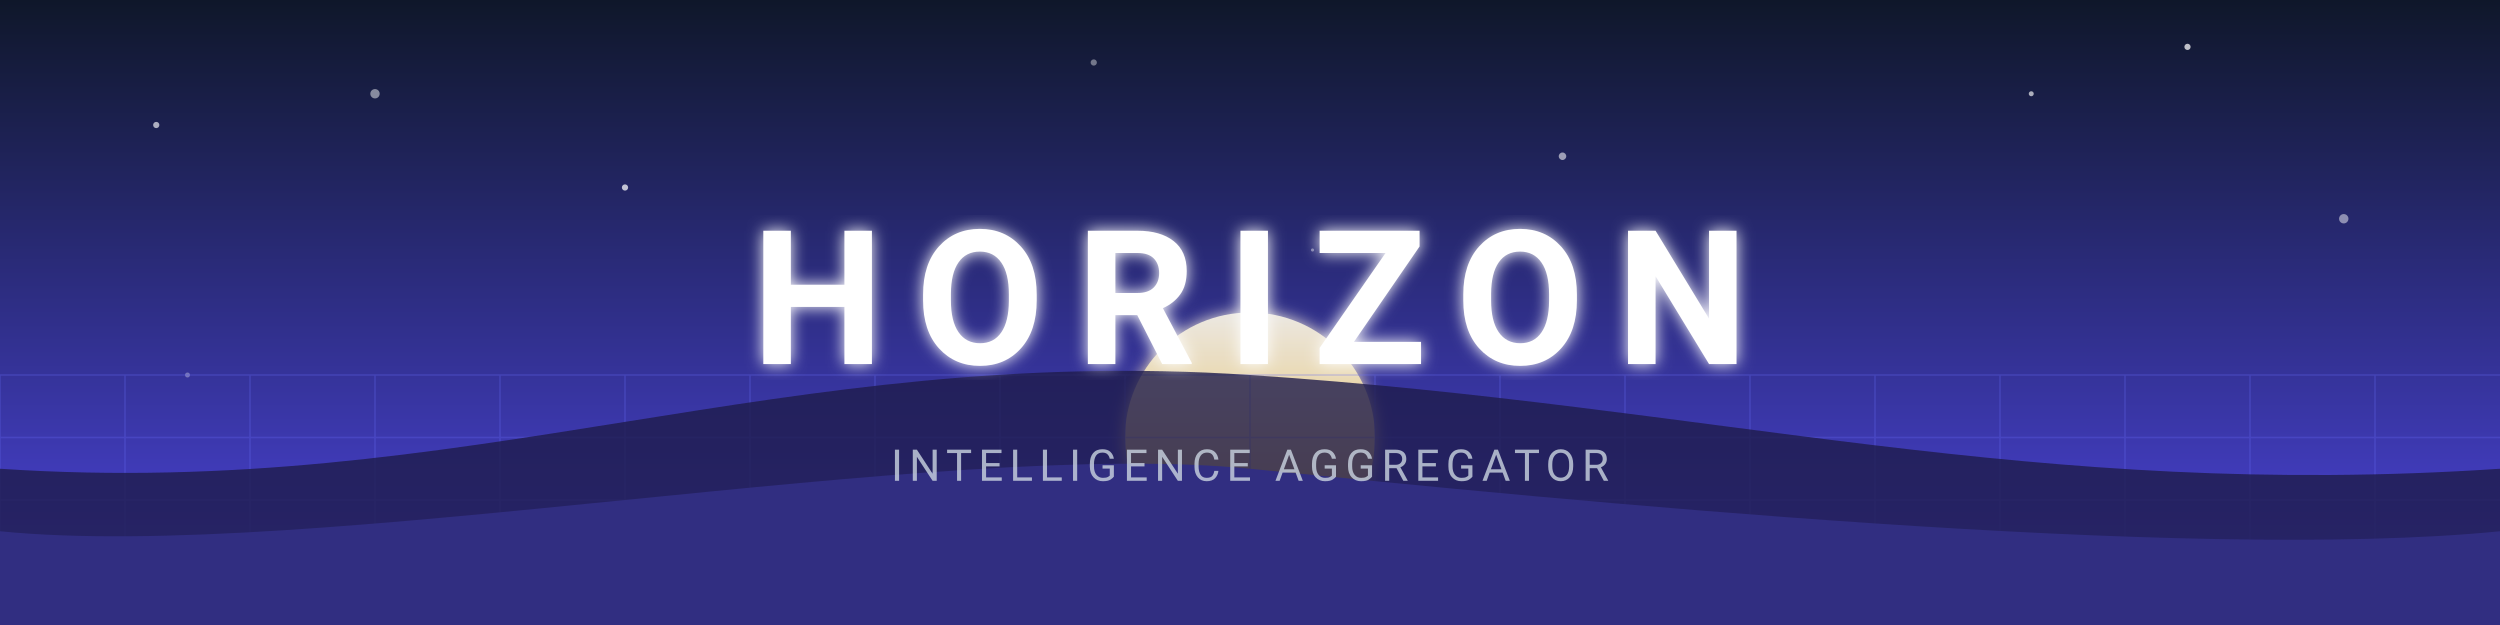
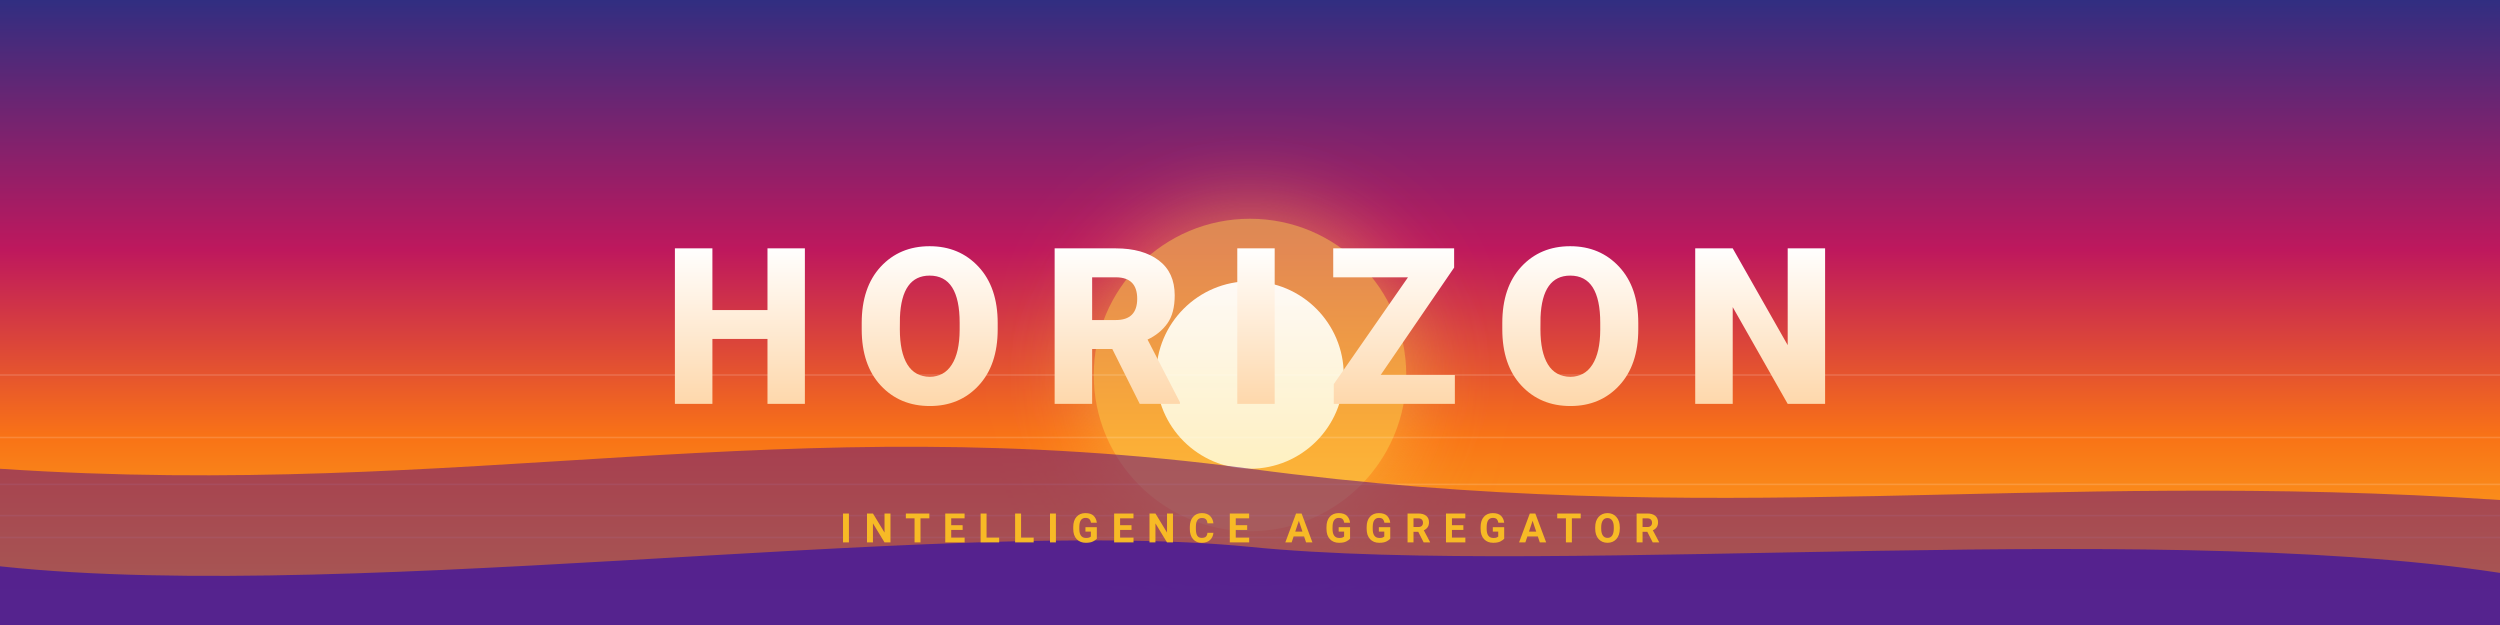
<svg xmlns="http://www.w3.org/2000/svg" viewBox="0 0 800 200" width="800" height="200">
  <defs>
    <linearGradient id="skyGradient" x1="0%" y1="0%" x2="0%" y2="100%">
-       <stop offset="0%" style="stop-color:#0f172a;stop-opacity:1" />
-       <stop offset="100%" style="stop-color:#4f46e5;stop-opacity:1" />
+       <stop offset="0%" style="stop-color:#312e81;stop-opacity:1" />
+       <stop offset="40%" style="stop-color:#be185d;stop-opacity:1" />
+       <stop offset="70%" style="stop-color:#f97316;stop-opacity:1" />
+       <stop offset="100%" style="stop-color:#fbbf24;stop-opacity:1" />
    </linearGradient>
-     <filter id="glow">
-       <feGaussianBlur stdDeviation="2.5" result="coloredBlur" />
-       <feMerge>
-         <feMergeNode in="coloredBlur" />
-         <feMergeNode in="SourceGraphic" />
-       </feMerge>
+     <filter id="sunGlow" x="-50%" y="-50%" width="200%" height="200%">
+       <feGaussianBlur stdDeviation="15" result="blur" />
+       <feComposite in="SourceGraphic" in2="blur" operator="over" />
    </filter>
-     <linearGradient id="sunGradient" x1="0%" y1="0%" x2="0%" y2="100%">
-       <stop offset="0%" style="stop-color:#fffbeb;stop-opacity:1" />
-       <stop offset="100%" style="stop-color:#fbbf24;stop-opacity:1" />
+     <linearGradient id="sunInnerGradient" x1="0%" y1="0%" x2="0%" y2="100%">
+       <stop offset="0%" style="stop-color:#ffffff;stop-opacity:1" />
+       <stop offset="100%" style="stop-color:#fef3c7;stop-opacity:1" />
+     </linearGradient>
+     <linearGradient id="textGradient" x1="0%" y1="0%" x2="0%" y2="100%">
+       <stop offset="0%" style="stop-color:#ffffff;stop-opacity:1" />
+       <stop offset="100%" style="stop-color:#fed7aa;stop-opacity:1" />
    </linearGradient>
  </defs>
  <rect width="800" height="200" fill="url(#skyGradient)" />
-   <g fill="#ffffff" fill-opacity="0.8">        ['<circle cx="50" cy="40" r="1" opacity="0.8" />', '<circle cx="120" cy="30" r="1.5" opacity="0.6" />', '<circle cx="200" cy="60" r="1" opacity="0.9" />', '<circle cx="350" cy="20" r="1" opacity="0.5" />', '<circle cx="500" cy="50" r="1.2" opacity="0.7" />', '<circle cx="650" cy="30" r="0.8" opacity="0.8" />', '<circle cx="750" cy="70" r="1.5" opacity="0.6" />', '<circle cx="60" cy="120" r="0.8" opacity="0.4" />', '<circle cx="700" cy="15" r="1" opacity="0.9" />', '<circle cx="420" cy="80" r="0.5" opacity="0.5" />']    </g>
-   <circle cx="400" cy="140" r="40" fill="url(#sunGradient)" filter="url(#glow)" opacity="0.9" />
-   <g stroke="#6366f1" stroke-width="0.5" opacity="0.3">        ['<line x1="0" y1="120" x2="0" y2="200" />', '<line x1="40" y1="120" x2="40" y2="200" />', '<line x1="80" y1="120" x2="80" y2="200" />', '<line x1="120" y1="120" x2="120" y2="200" />', '<line x1="160" y1="120" x2="160" y2="200" />', '<line x1="200" y1="120" x2="200" y2="200" />', '<line x1="240" y1="120" x2="240" y2="200" />', '<line x1="280" y1="120" x2="280" y2="200" />', '<line x1="320" y1="120" x2="320" y2="200" />', '<line x1="360" y1="120" x2="360" y2="200" />', '<line x1="400" y1="120" x2="400" y2="200" />', '<line x1="440" y1="120" x2="440" y2="200" />', '<line x1="480" y1="120" x2="480" y2="200" />', '<line x1="520" y1="120" x2="520" y2="200" />', '<line x1="560" y1="120" x2="560" y2="200" />', '<line x1="600" y1="120" x2="600" y2="200" />', '<line x1="640" y1="120" x2="640" y2="200" />', '<line x1="680" y1="120" x2="680" y2="200" />', '<line x1="720" y1="120" x2="720" y2="200" />', '<line x1="760" y1="120" x2="760" y2="200" />']        ['<line x1="0" y1="120" x2="800" y2="120" />', '<line x1="0" y1="140" x2="800" y2="140" />', '<line x1="0" y1="160" x2="800" y2="160" />', '<line x1="0" y1="180" x2="800" y2="180" />']    </g>
-   <path d="M0,200 L0,150 C150,160 250,110 400,120 C550,130 650,160 800,150 L800,200 Z" fill="#1e1b4b" opacity="0.8" />
-   <path d="M0,200 L0,170 C100,180 300,140 400,150 C500,160 700,180 800,170 L800,200 Z" fill="#312e81" />
-   <text x="50%" y="50%" dominant-baseline="middle" text-anchor="middle" font-family="'Segoe UI', Roboto, Helvetica, Arial, sans-serif" font-weight="bold" font-size="60" fill="white" letter-spacing="10" filter="url(#glow)" style="text-shadow: 2px 2px 4px rgba(0,0,0,0.5);">        HORIZON    </text>
-   <text x="50%" y="75%" dominant-baseline="middle" text-anchor="middle" font-family="'Segoe UI', Roboto, Helvetica, Arial, sans-serif" font-size="14" fill="#cbd5e1" letter-spacing="2" opacity="0.8">        INTELLIGENCE AGGREGATOR    </text>
+   <circle cx="400" cy="120" r="50" fill="#fcd34d" filter="url(#sunGlow)" opacity="0.6" />
+   <circle cx="400" cy="120" r="30" fill="url(#sunInnerGradient)" opacity="0.95" />
+   <g stroke="white" stroke-width="0.5" opacity="0.15">
+     <line x1="0" y1="120" x2="800" y2="120" />
+     <line x1="0" y1="140" x2="800" y2="140" />
+     <line x1="0" y1="155" x2="800" y2="155" />
+     <line x1="0" y1="165" x2="800" y2="165" />
+     <line x1="0" y1="172" x2="800" y2="172" />
+   </g>
+   <path d="M0,200 L0,150 C150,160 250,130 400,150 C550,170 650,150 800,160 L800,200 Z" fill="#701a75" opacity="0.6" />
+   <path d="M-10,200 L-10,180 C100,195 300,165 400,175 C500,185 700,165 810,185 L810,200 Z" fill="#4c1d95" opacity="0.9" />
+   <text x="50%" y="55%" dominant-baseline="middle" text-anchor="middle" font-family="'Segoe UI', Roboto, Helvetica, Arial, sans-serif" font-weight="900" font-size="70" fill="url(#textGradient)" letter-spacing="12" style="text-shadow: 0px 4px 10px rgba(0,0,0,0.4);">        HORIZON    </text>
+   <text x="50%" y="85%" dominant-baseline="middle" text-anchor="middle" font-family="'Segoe UI', Roboto, Helvetica, Arial, sans-serif" font-size="13" fill="#fbbf24" letter-spacing="4" opacity="0.95" font-weight="bold">        INTELLIGENCE AGGREGATOR    </text>
</svg>
